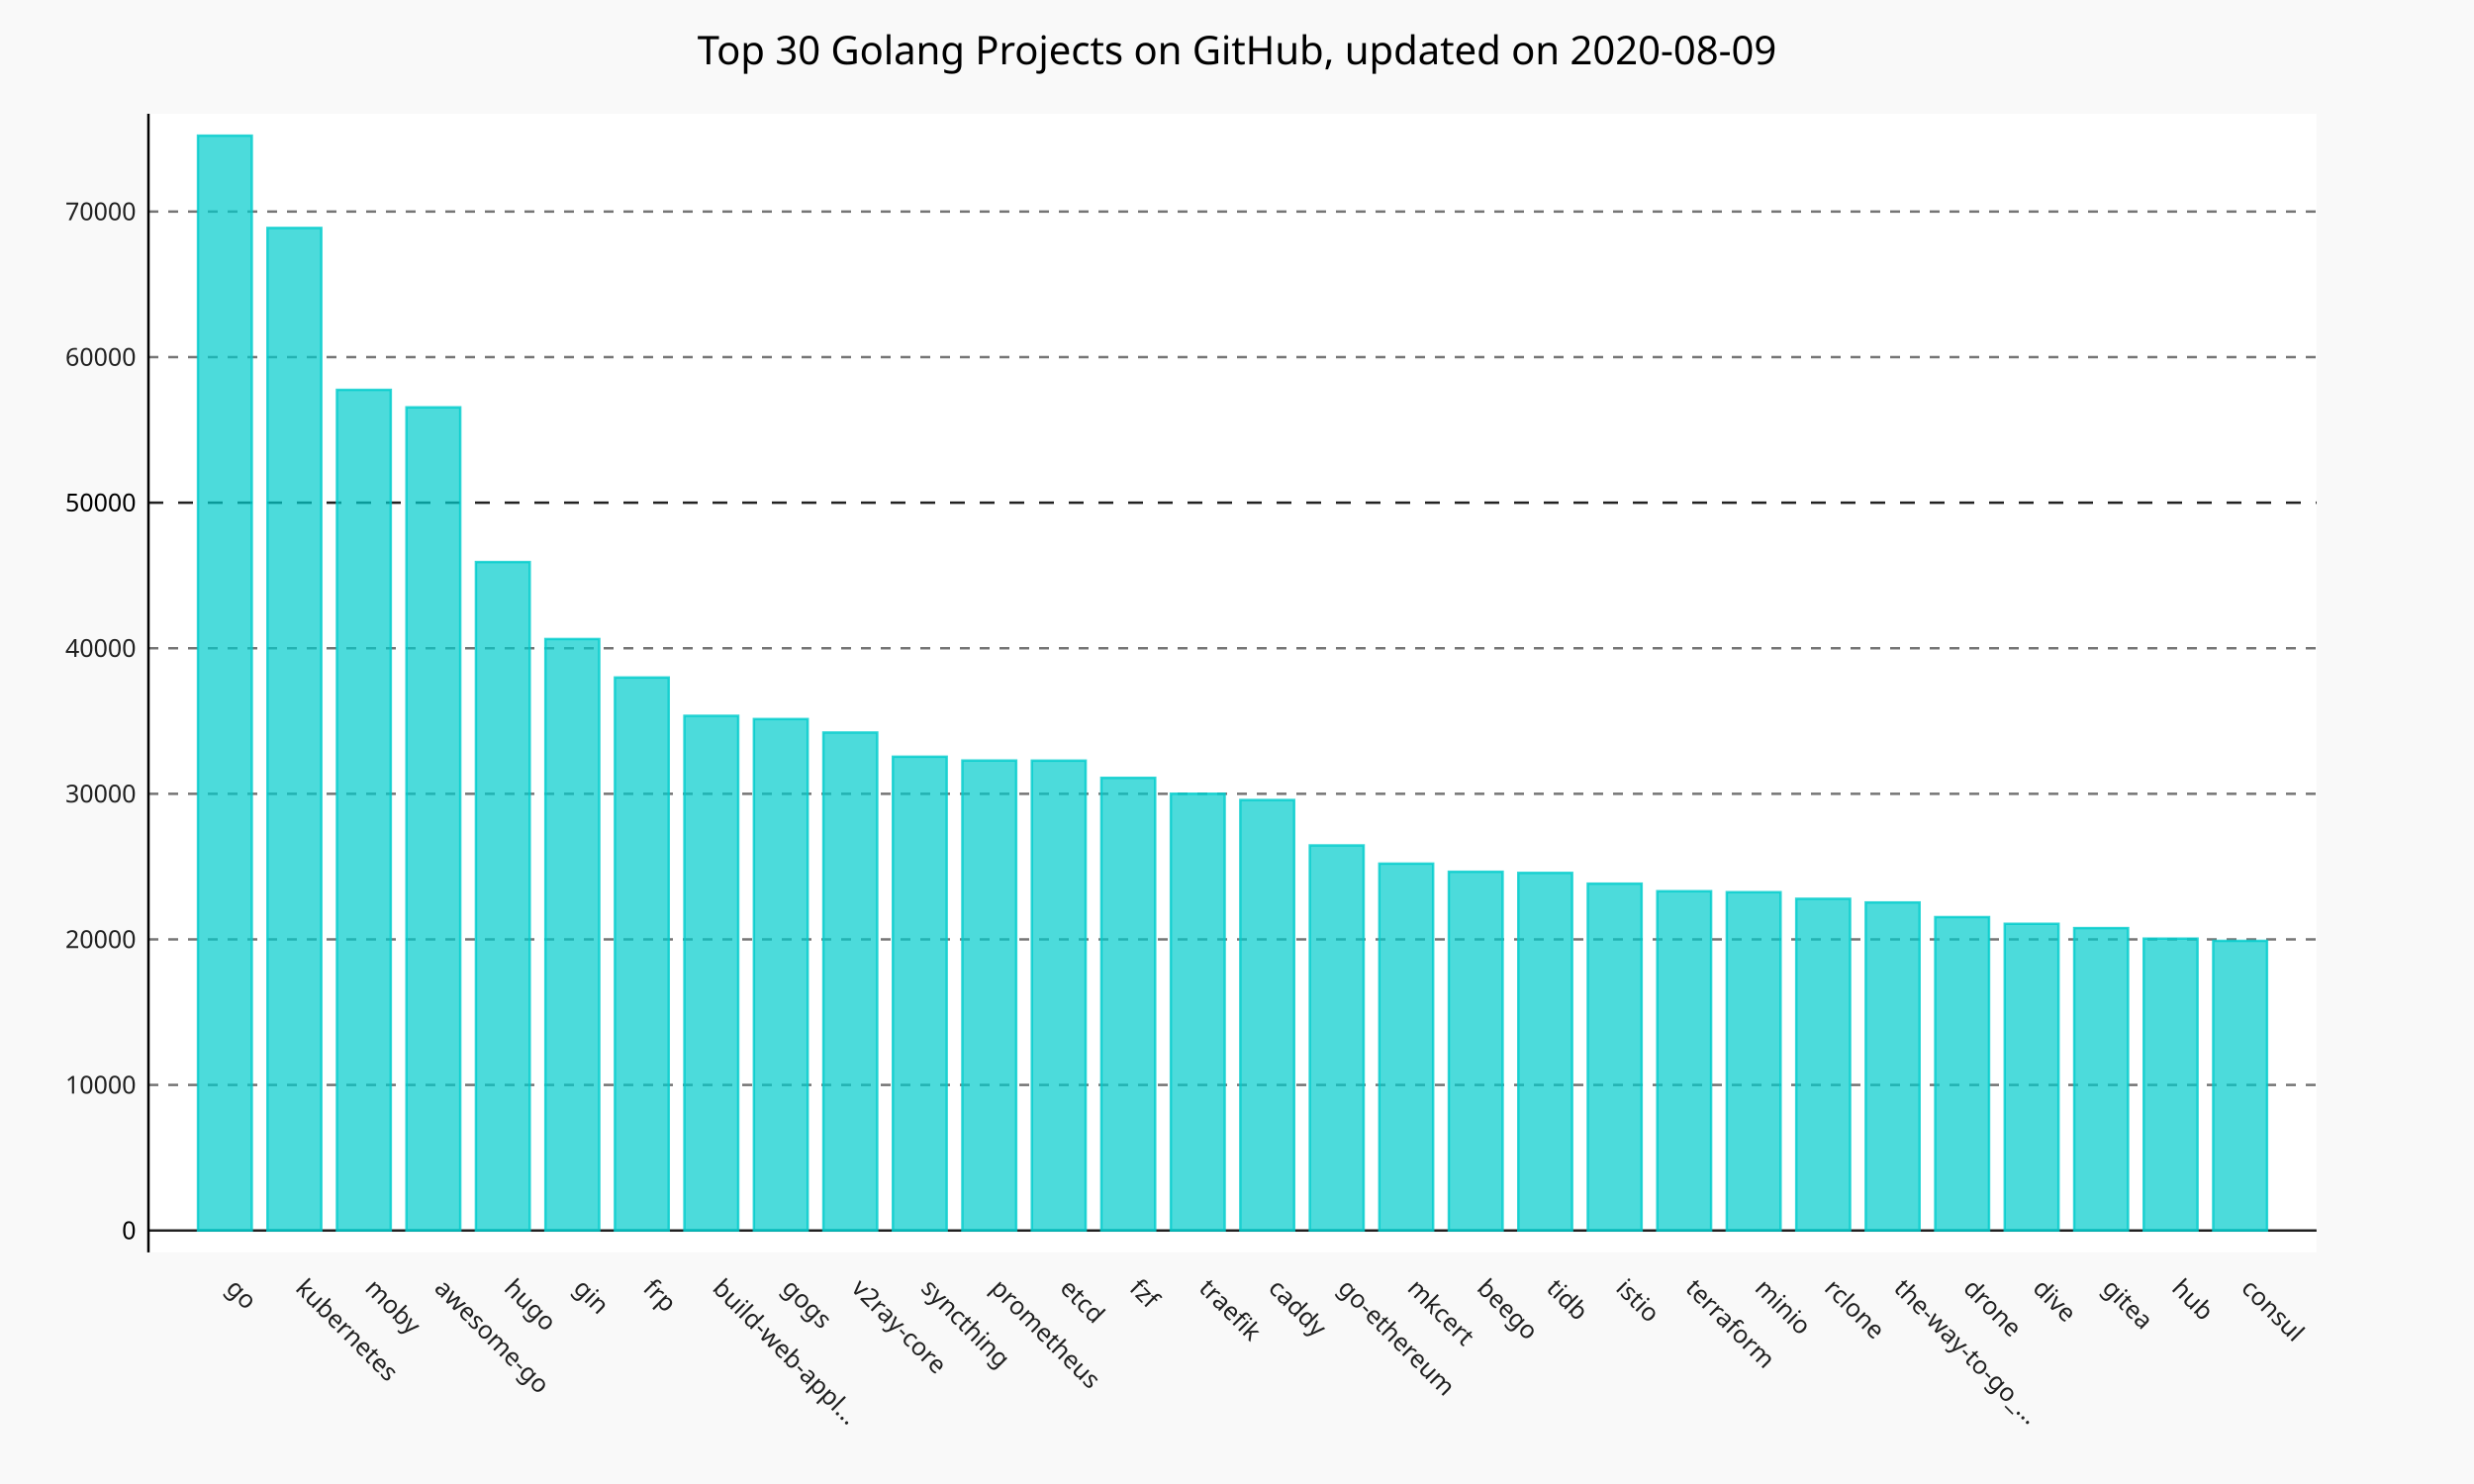
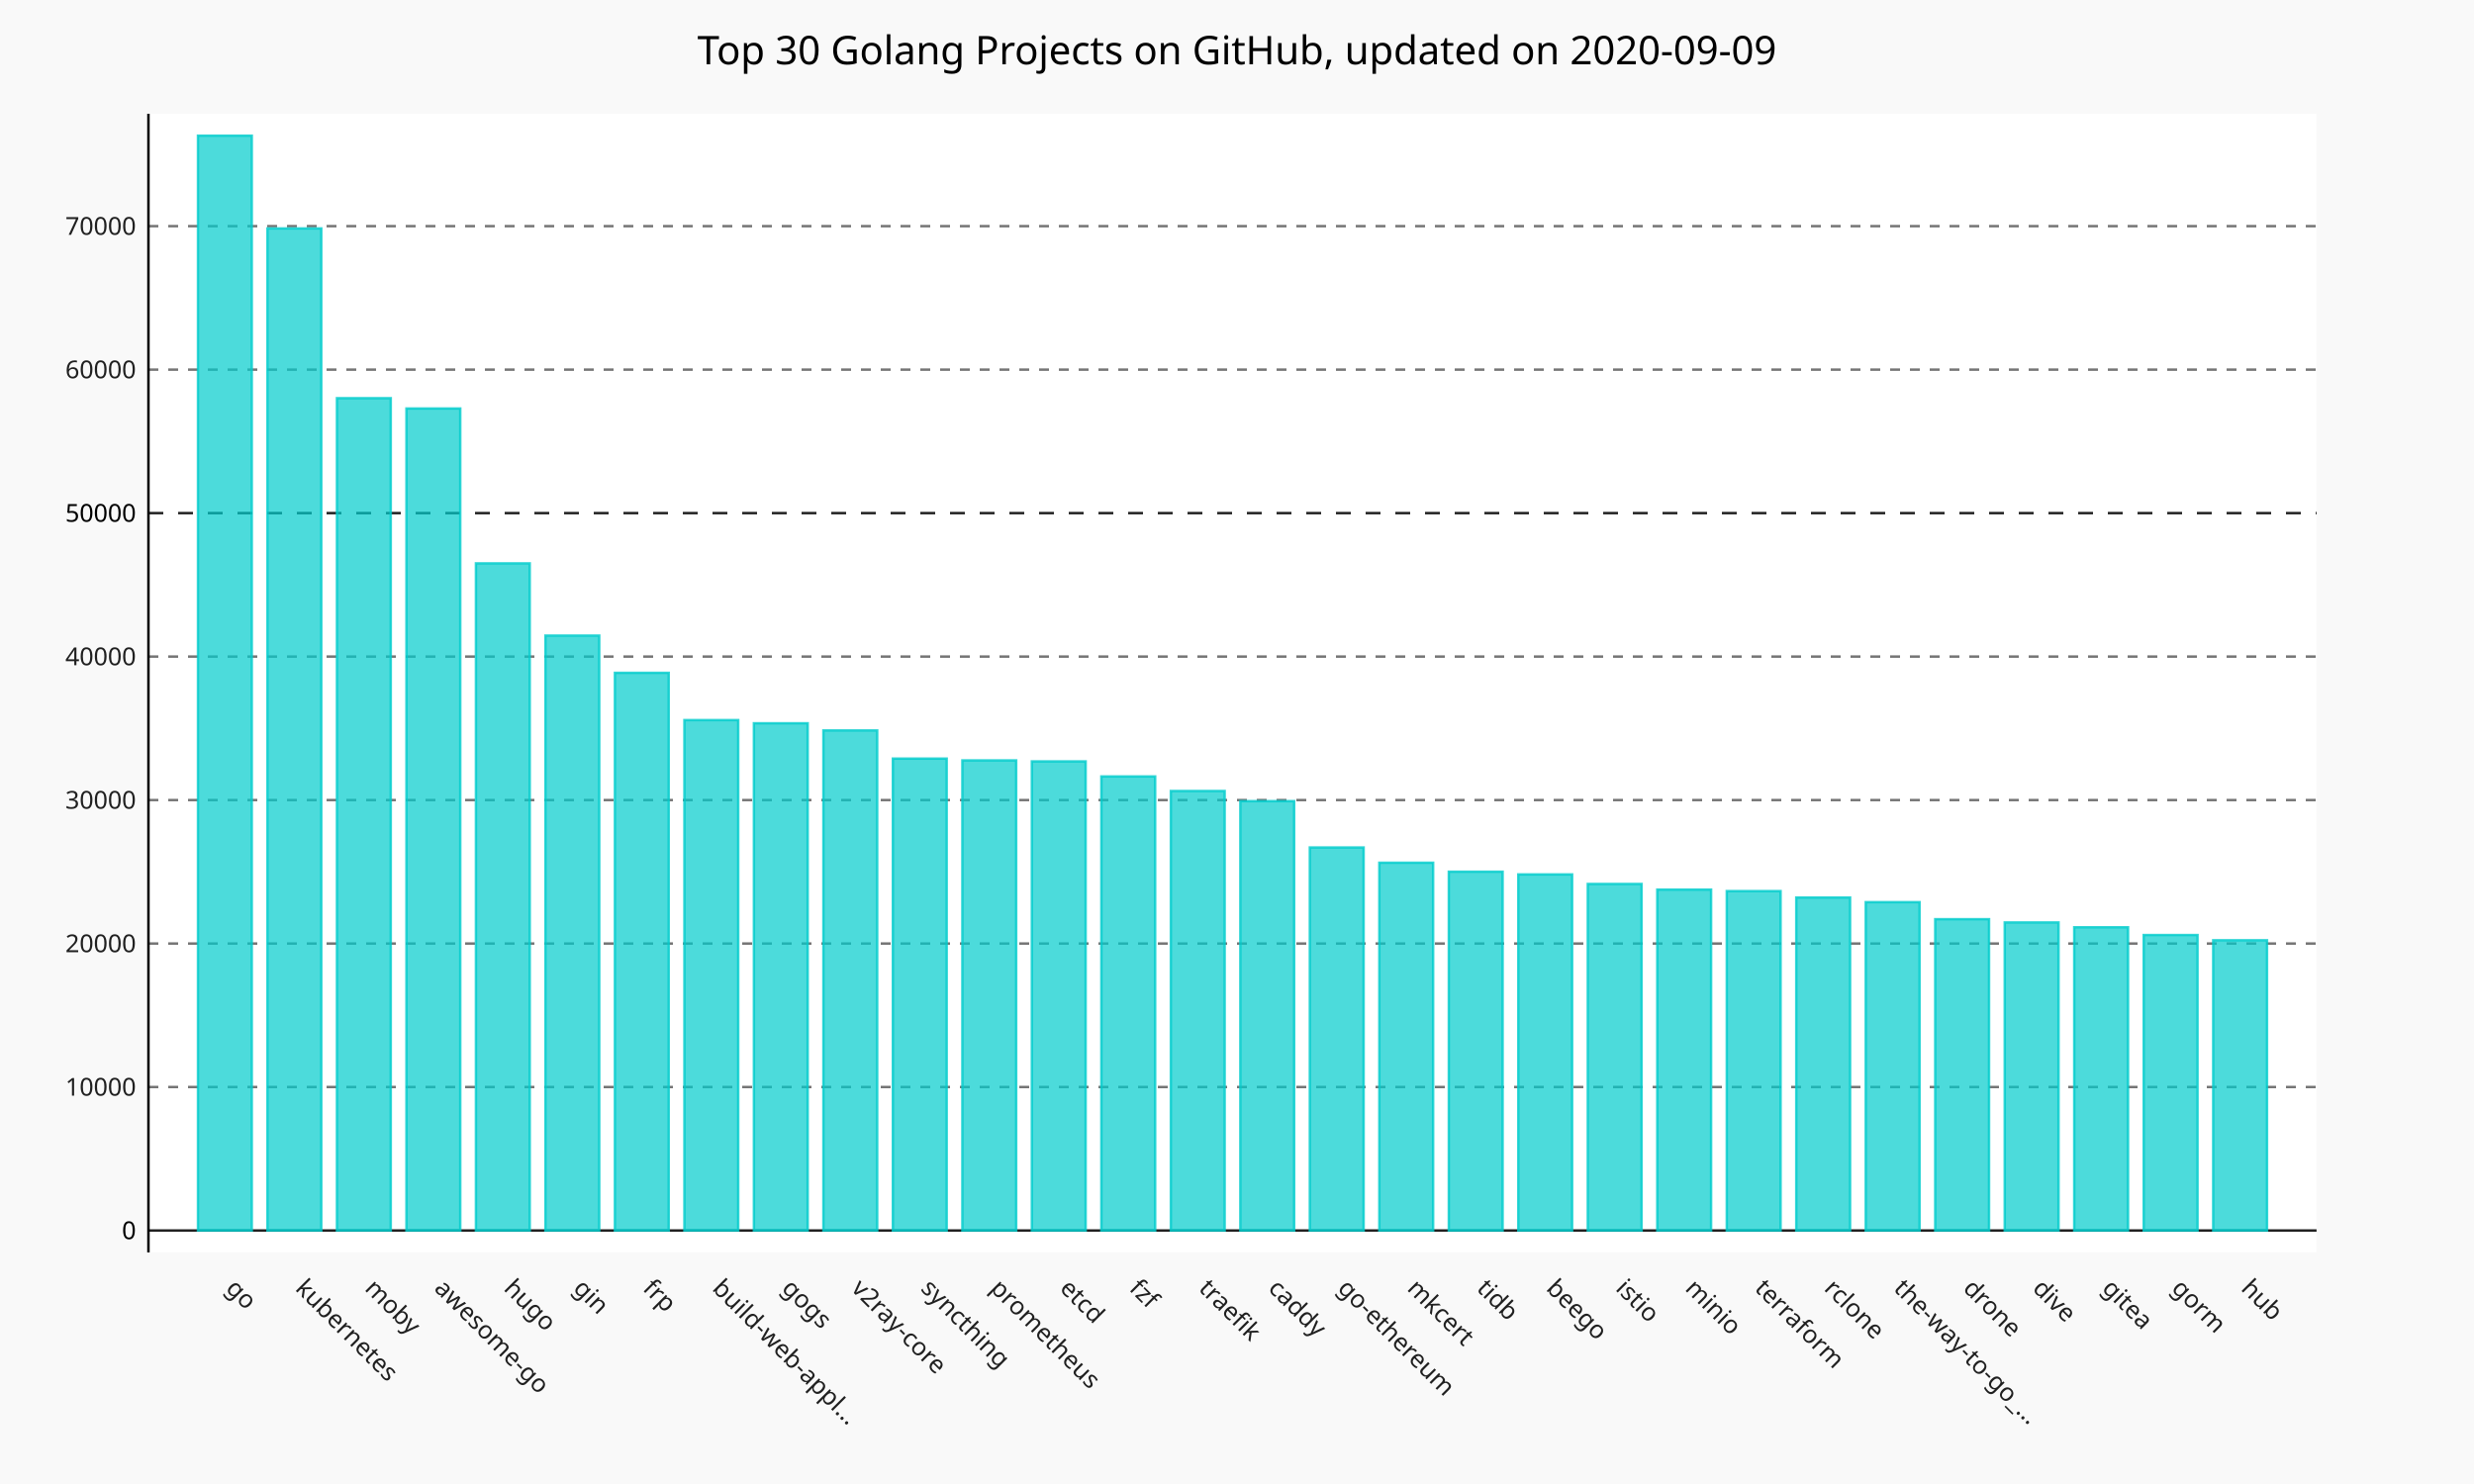
- <svg xmlns="http://www.w3.org/2000/svg" xmlns:xlink="http://www.w3.org/1999/xlink" id="chart-f108b956-5af9-4d95-aed2-0a6e04da39a3" class="pygal-chart" viewBox="0 0 1000 600">
+ <svg xmlns="http://www.w3.org/2000/svg" xmlns:xlink="http://www.w3.org/1999/xlink" id="chart-230f92a5-9bd0-40f3-8432-571fb63897c1" class="pygal-chart" viewBox="0 0 1000 600">
  <defs>
-     <style type="text/css">#chart-f108b956-5af9-4d95-aed2-0a6e04da39a3{-webkit-user-select:none;-webkit-font-smoothing:antialiased;font-family:Raleway}#chart-f108b956-5af9-4d95-aed2-0a6e04da39a3 .title{font-family:Raleway;font-size:16px}#chart-f108b956-5af9-4d95-aed2-0a6e04da39a3 .legends .legend text{font-family:Raleway;font-size:14px}#chart-f108b956-5af9-4d95-aed2-0a6e04da39a3 .axis text{font-family:Raleway;font-size:10px}#chart-f108b956-5af9-4d95-aed2-0a6e04da39a3 .axis text.major{font-family:Raleway;font-size:10px}#chart-f108b956-5af9-4d95-aed2-0a6e04da39a3 .text-overlay text.value{font-family:Raleway;font-size:16px}#chart-f108b956-5af9-4d95-aed2-0a6e04da39a3 .text-overlay text.label{font-family:Raleway;font-size:10px}#chart-f108b956-5af9-4d95-aed2-0a6e04da39a3 .tooltip{font-family:Raleway;font-size:14px}#chart-f108b956-5af9-4d95-aed2-0a6e04da39a3 text.no_data{font-family:Raleway;font-size:64px}
- #chart-f108b956-5af9-4d95-aed2-0a6e04da39a3{background-color:rgba(249,249,249,1)}#chart-f108b956-5af9-4d95-aed2-0a6e04da39a3 path,#chart-f108b956-5af9-4d95-aed2-0a6e04da39a3 line,#chart-f108b956-5af9-4d95-aed2-0a6e04da39a3 rect,#chart-f108b956-5af9-4d95-aed2-0a6e04da39a3 circle{-webkit-transition:150ms;-moz-transition:150ms;transition:150ms}#chart-f108b956-5af9-4d95-aed2-0a6e04da39a3 .graph &gt; .background{fill:rgba(249,249,249,1)}#chart-f108b956-5af9-4d95-aed2-0a6e04da39a3 .plot &gt; .background{fill:rgba(255,255,255,1)}#chart-f108b956-5af9-4d95-aed2-0a6e04da39a3 .graph{fill:rgba(0,0,0,.87)}#chart-f108b956-5af9-4d95-aed2-0a6e04da39a3 text.no_data{fill:rgba(0,0,0,1)}#chart-f108b956-5af9-4d95-aed2-0a6e04da39a3 .title{fill:rgba(0,0,0,1)}#chart-f108b956-5af9-4d95-aed2-0a6e04da39a3 .legends .legend text{fill:rgba(0,0,0,.87)}#chart-f108b956-5af9-4d95-aed2-0a6e04da39a3 .legends .legend:hover text{fill:rgba(0,0,0,1)}#chart-f108b956-5af9-4d95-aed2-0a6e04da39a3 .axis .line{stroke:rgba(0,0,0,1)}#chart-f108b956-5af9-4d95-aed2-0a6e04da39a3 .axis .guide.line{stroke:rgba(0,0,0,.54)}#chart-f108b956-5af9-4d95-aed2-0a6e04da39a3 .axis .major.line{stroke:rgba(0,0,0,.87)}#chart-f108b956-5af9-4d95-aed2-0a6e04da39a3 .axis text.major{fill:rgba(0,0,0,1)}#chart-f108b956-5af9-4d95-aed2-0a6e04da39a3 .axis.y .guides:hover .guide.line,#chart-f108b956-5af9-4d95-aed2-0a6e04da39a3 .line-graph .axis.x .guides:hover .guide.line,#chart-f108b956-5af9-4d95-aed2-0a6e04da39a3 .stackedline-graph .axis.x .guides:hover .guide.line,#chart-f108b956-5af9-4d95-aed2-0a6e04da39a3 .xy-graph .axis.x .guides:hover .guide.line{stroke:rgba(0,0,0,1)}#chart-f108b956-5af9-4d95-aed2-0a6e04da39a3 .axis .guides:hover text{fill:rgba(0,0,0,1)}#chart-f108b956-5af9-4d95-aed2-0a6e04da39a3 .reactive{fill-opacity:.7;stroke-opacity:.8}#chart-f108b956-5af9-4d95-aed2-0a6e04da39a3 .ci{stroke:rgba(0,0,0,.87)}#chart-f108b956-5af9-4d95-aed2-0a6e04da39a3 .reactive.active,#chart-f108b956-5af9-4d95-aed2-0a6e04da39a3 .active .reactive{fill-opacity:.8;stroke-opacity:.9;stroke-width:4}#chart-f108b956-5af9-4d95-aed2-0a6e04da39a3 .ci .reactive.active{stroke-width:1.5}#chart-f108b956-5af9-4d95-aed2-0a6e04da39a3 .series text{fill:rgba(0,0,0,1)}#chart-f108b956-5af9-4d95-aed2-0a6e04da39a3 .tooltip rect{fill:rgba(255,255,255,1);stroke:rgba(0,0,0,1);-webkit-transition:opacity 150ms;-moz-transition:opacity 150ms;transition:opacity 150ms}#chart-f108b956-5af9-4d95-aed2-0a6e04da39a3 .tooltip .label{fill:rgba(0,0,0,.87)}#chart-f108b956-5af9-4d95-aed2-0a6e04da39a3 .tooltip .label{fill:rgba(0,0,0,.87)}#chart-f108b956-5af9-4d95-aed2-0a6e04da39a3 .tooltip .legend{font-size:.8em;fill:rgba(0,0,0,.54)}#chart-f108b956-5af9-4d95-aed2-0a6e04da39a3 .tooltip .x_label{font-size:.6em;fill:rgba(0,0,0,1)}#chart-f108b956-5af9-4d95-aed2-0a6e04da39a3 .tooltip .xlink{font-size:.5em;text-decoration:underline}#chart-f108b956-5af9-4d95-aed2-0a6e04da39a3 .tooltip .value{font-size:1.5em}#chart-f108b956-5af9-4d95-aed2-0a6e04da39a3 .bound{font-size:.5em}#chart-f108b956-5af9-4d95-aed2-0a6e04da39a3 .max-value{font-size:.75em;fill:rgba(0,0,0,.54)}#chart-f108b956-5af9-4d95-aed2-0a6e04da39a3 .map-element{fill:rgba(255,255,255,1);stroke:rgba(0,0,0,.54) !important}#chart-f108b956-5af9-4d95-aed2-0a6e04da39a3 .map-element .reactive{fill-opacity:inherit;stroke-opacity:inherit}#chart-f108b956-5af9-4d95-aed2-0a6e04da39a3 .color-0,#chart-f108b956-5af9-4d95-aed2-0a6e04da39a3 .color-0 a:visited{stroke:#00CCCC;fill:#00CCCC}#chart-f108b956-5af9-4d95-aed2-0a6e04da39a3 .text-overlay .color-0 text{fill:black}
- #chart-f108b956-5af9-4d95-aed2-0a6e04da39a3 text.no_data{text-anchor:middle}#chart-f108b956-5af9-4d95-aed2-0a6e04da39a3 .guide.line{fill:none}#chart-f108b956-5af9-4d95-aed2-0a6e04da39a3 .centered{text-anchor:middle}#chart-f108b956-5af9-4d95-aed2-0a6e04da39a3 .title{text-anchor:middle}#chart-f108b956-5af9-4d95-aed2-0a6e04da39a3 .legends .legend text{fill-opacity:1}#chart-f108b956-5af9-4d95-aed2-0a6e04da39a3 .axis.x text{text-anchor:middle}#chart-f108b956-5af9-4d95-aed2-0a6e04da39a3 .axis.x:not(.web) text[transform]{text-anchor:start}#chart-f108b956-5af9-4d95-aed2-0a6e04da39a3 .axis.x:not(.web) text[transform].backwards{text-anchor:end}#chart-f108b956-5af9-4d95-aed2-0a6e04da39a3 .axis.y text{text-anchor:end}#chart-f108b956-5af9-4d95-aed2-0a6e04da39a3 .axis.y text[transform].backwards{text-anchor:start}#chart-f108b956-5af9-4d95-aed2-0a6e04da39a3 .axis.y2 text{text-anchor:start}#chart-f108b956-5af9-4d95-aed2-0a6e04da39a3 .axis.y2 text[transform].backwards{text-anchor:end}#chart-f108b956-5af9-4d95-aed2-0a6e04da39a3 .axis .guide.line{stroke-dasharray:4,4}#chart-f108b956-5af9-4d95-aed2-0a6e04da39a3 .axis .major.guide.line{stroke-dasharray:6,6}#chart-f108b956-5af9-4d95-aed2-0a6e04da39a3 .horizontal .axis.y .guide.line,#chart-f108b956-5af9-4d95-aed2-0a6e04da39a3 .horizontal .axis.y2 .guide.line,#chart-f108b956-5af9-4d95-aed2-0a6e04da39a3 .vertical .axis.x .guide.line{opacity:0}#chart-f108b956-5af9-4d95-aed2-0a6e04da39a3 .horizontal .axis.always_show .guide.line,#chart-f108b956-5af9-4d95-aed2-0a6e04da39a3 .vertical .axis.always_show .guide.line{opacity:1 !important}#chart-f108b956-5af9-4d95-aed2-0a6e04da39a3 .axis.y .guides:hover .guide.line,#chart-f108b956-5af9-4d95-aed2-0a6e04da39a3 .axis.y2 .guides:hover .guide.line,#chart-f108b956-5af9-4d95-aed2-0a6e04da39a3 .axis.x .guides:hover .guide.line{opacity:1}#chart-f108b956-5af9-4d95-aed2-0a6e04da39a3 .axis .guides:hover text{opacity:1}#chart-f108b956-5af9-4d95-aed2-0a6e04da39a3 .nofill{fill:none}#chart-f108b956-5af9-4d95-aed2-0a6e04da39a3 .subtle-fill{fill-opacity:.2}#chart-f108b956-5af9-4d95-aed2-0a6e04da39a3 .dot{stroke-width:1px;fill-opacity:1}#chart-f108b956-5af9-4d95-aed2-0a6e04da39a3 .dot.active{stroke-width:5px}#chart-f108b956-5af9-4d95-aed2-0a6e04da39a3 .dot.negative{fill:transparent}#chart-f108b956-5af9-4d95-aed2-0a6e04da39a3 text,#chart-f108b956-5af9-4d95-aed2-0a6e04da39a3 tspan{stroke:none !important}#chart-f108b956-5af9-4d95-aed2-0a6e04da39a3 .series text.active{opacity:1}#chart-f108b956-5af9-4d95-aed2-0a6e04da39a3 .tooltip rect{fill-opacity:.95;stroke-width:.5}#chart-f108b956-5af9-4d95-aed2-0a6e04da39a3 .tooltip text{fill-opacity:1}#chart-f108b956-5af9-4d95-aed2-0a6e04da39a3 .showable{visibility:hidden}#chart-f108b956-5af9-4d95-aed2-0a6e04da39a3 .showable.shown{visibility:visible}#chart-f108b956-5af9-4d95-aed2-0a6e04da39a3 .gauge-background{fill:rgba(229,229,229,1);stroke:none}#chart-f108b956-5af9-4d95-aed2-0a6e04da39a3 .bg-lines{stroke:rgba(249,249,249,1);stroke-width:2px}</style>
+     <style type="text/css">#chart-230f92a5-9bd0-40f3-8432-571fb63897c1{-webkit-user-select:none;-webkit-font-smoothing:antialiased;font-family:Raleway}#chart-230f92a5-9bd0-40f3-8432-571fb63897c1 .title{font-family:Raleway;font-size:16px}#chart-230f92a5-9bd0-40f3-8432-571fb63897c1 .legends .legend text{font-family:Raleway;font-size:14px}#chart-230f92a5-9bd0-40f3-8432-571fb63897c1 .axis text{font-family:Raleway;font-size:10px}#chart-230f92a5-9bd0-40f3-8432-571fb63897c1 .axis text.major{font-family:Raleway;font-size:10px}#chart-230f92a5-9bd0-40f3-8432-571fb63897c1 .text-overlay text.value{font-family:Raleway;font-size:16px}#chart-230f92a5-9bd0-40f3-8432-571fb63897c1 .text-overlay text.label{font-family:Raleway;font-size:10px}#chart-230f92a5-9bd0-40f3-8432-571fb63897c1 .tooltip{font-family:Raleway;font-size:14px}#chart-230f92a5-9bd0-40f3-8432-571fb63897c1 text.no_data{font-family:Raleway;font-size:64px}
+ #chart-230f92a5-9bd0-40f3-8432-571fb63897c1{background-color:rgba(249,249,249,1)}#chart-230f92a5-9bd0-40f3-8432-571fb63897c1 path,#chart-230f92a5-9bd0-40f3-8432-571fb63897c1 line,#chart-230f92a5-9bd0-40f3-8432-571fb63897c1 rect,#chart-230f92a5-9bd0-40f3-8432-571fb63897c1 circle{-webkit-transition:150ms;-moz-transition:150ms;transition:150ms}#chart-230f92a5-9bd0-40f3-8432-571fb63897c1 .graph &gt; .background{fill:rgba(249,249,249,1)}#chart-230f92a5-9bd0-40f3-8432-571fb63897c1 .plot &gt; .background{fill:rgba(255,255,255,1)}#chart-230f92a5-9bd0-40f3-8432-571fb63897c1 .graph{fill:rgba(0,0,0,.87)}#chart-230f92a5-9bd0-40f3-8432-571fb63897c1 text.no_data{fill:rgba(0,0,0,1)}#chart-230f92a5-9bd0-40f3-8432-571fb63897c1 .title{fill:rgba(0,0,0,1)}#chart-230f92a5-9bd0-40f3-8432-571fb63897c1 .legends .legend text{fill:rgba(0,0,0,.87)}#chart-230f92a5-9bd0-40f3-8432-571fb63897c1 .legends .legend:hover text{fill:rgba(0,0,0,1)}#chart-230f92a5-9bd0-40f3-8432-571fb63897c1 .axis .line{stroke:rgba(0,0,0,1)}#chart-230f92a5-9bd0-40f3-8432-571fb63897c1 .axis .guide.line{stroke:rgba(0,0,0,.54)}#chart-230f92a5-9bd0-40f3-8432-571fb63897c1 .axis .major.line{stroke:rgba(0,0,0,.87)}#chart-230f92a5-9bd0-40f3-8432-571fb63897c1 .axis text.major{fill:rgba(0,0,0,1)}#chart-230f92a5-9bd0-40f3-8432-571fb63897c1 .axis.y .guides:hover .guide.line,#chart-230f92a5-9bd0-40f3-8432-571fb63897c1 .line-graph .axis.x .guides:hover .guide.line,#chart-230f92a5-9bd0-40f3-8432-571fb63897c1 .stackedline-graph .axis.x .guides:hover .guide.line,#chart-230f92a5-9bd0-40f3-8432-571fb63897c1 .xy-graph .axis.x .guides:hover .guide.line{stroke:rgba(0,0,0,1)}#chart-230f92a5-9bd0-40f3-8432-571fb63897c1 .axis .guides:hover text{fill:rgba(0,0,0,1)}#chart-230f92a5-9bd0-40f3-8432-571fb63897c1 .reactive{fill-opacity:.7;stroke-opacity:.8}#chart-230f92a5-9bd0-40f3-8432-571fb63897c1 .ci{stroke:rgba(0,0,0,.87)}#chart-230f92a5-9bd0-40f3-8432-571fb63897c1 .reactive.active,#chart-230f92a5-9bd0-40f3-8432-571fb63897c1 .active .reactive{fill-opacity:.8;stroke-opacity:.9;stroke-width:4}#chart-230f92a5-9bd0-40f3-8432-571fb63897c1 .ci .reactive.active{stroke-width:1.5}#chart-230f92a5-9bd0-40f3-8432-571fb63897c1 .series text{fill:rgba(0,0,0,1)}#chart-230f92a5-9bd0-40f3-8432-571fb63897c1 .tooltip rect{fill:rgba(255,255,255,1);stroke:rgba(0,0,0,1);-webkit-transition:opacity 150ms;-moz-transition:opacity 150ms;transition:opacity 150ms}#chart-230f92a5-9bd0-40f3-8432-571fb63897c1 .tooltip .label{fill:rgba(0,0,0,.87)}#chart-230f92a5-9bd0-40f3-8432-571fb63897c1 .tooltip .label{fill:rgba(0,0,0,.87)}#chart-230f92a5-9bd0-40f3-8432-571fb63897c1 .tooltip .legend{font-size:.8em;fill:rgba(0,0,0,.54)}#chart-230f92a5-9bd0-40f3-8432-571fb63897c1 .tooltip .x_label{font-size:.6em;fill:rgba(0,0,0,1)}#chart-230f92a5-9bd0-40f3-8432-571fb63897c1 .tooltip .xlink{font-size:.5em;text-decoration:underline}#chart-230f92a5-9bd0-40f3-8432-571fb63897c1 .tooltip .value{font-size:1.5em}#chart-230f92a5-9bd0-40f3-8432-571fb63897c1 .bound{font-size:.5em}#chart-230f92a5-9bd0-40f3-8432-571fb63897c1 .max-value{font-size:.75em;fill:rgba(0,0,0,.54)}#chart-230f92a5-9bd0-40f3-8432-571fb63897c1 .map-element{fill:rgba(255,255,255,1);stroke:rgba(0,0,0,.54) !important}#chart-230f92a5-9bd0-40f3-8432-571fb63897c1 .map-element .reactive{fill-opacity:inherit;stroke-opacity:inherit}#chart-230f92a5-9bd0-40f3-8432-571fb63897c1 .color-0,#chart-230f92a5-9bd0-40f3-8432-571fb63897c1 .color-0 a:visited{stroke:#00CCCC;fill:#00CCCC}#chart-230f92a5-9bd0-40f3-8432-571fb63897c1 .text-overlay .color-0 text{fill:black}
+ #chart-230f92a5-9bd0-40f3-8432-571fb63897c1 text.no_data{text-anchor:middle}#chart-230f92a5-9bd0-40f3-8432-571fb63897c1 .guide.line{fill:none}#chart-230f92a5-9bd0-40f3-8432-571fb63897c1 .centered{text-anchor:middle}#chart-230f92a5-9bd0-40f3-8432-571fb63897c1 .title{text-anchor:middle}#chart-230f92a5-9bd0-40f3-8432-571fb63897c1 .legends .legend text{fill-opacity:1}#chart-230f92a5-9bd0-40f3-8432-571fb63897c1 .axis.x text{text-anchor:middle}#chart-230f92a5-9bd0-40f3-8432-571fb63897c1 .axis.x:not(.web) text[transform]{text-anchor:start}#chart-230f92a5-9bd0-40f3-8432-571fb63897c1 .axis.x:not(.web) text[transform].backwards{text-anchor:end}#chart-230f92a5-9bd0-40f3-8432-571fb63897c1 .axis.y text{text-anchor:end}#chart-230f92a5-9bd0-40f3-8432-571fb63897c1 .axis.y text[transform].backwards{text-anchor:start}#chart-230f92a5-9bd0-40f3-8432-571fb63897c1 .axis.y2 text{text-anchor:start}#chart-230f92a5-9bd0-40f3-8432-571fb63897c1 .axis.y2 text[transform].backwards{text-anchor:end}#chart-230f92a5-9bd0-40f3-8432-571fb63897c1 .axis .guide.line{stroke-dasharray:4,4}#chart-230f92a5-9bd0-40f3-8432-571fb63897c1 .axis .major.guide.line{stroke-dasharray:6,6}#chart-230f92a5-9bd0-40f3-8432-571fb63897c1 .horizontal .axis.y .guide.line,#chart-230f92a5-9bd0-40f3-8432-571fb63897c1 .horizontal .axis.y2 .guide.line,#chart-230f92a5-9bd0-40f3-8432-571fb63897c1 .vertical .axis.x .guide.line{opacity:0}#chart-230f92a5-9bd0-40f3-8432-571fb63897c1 .horizontal .axis.always_show .guide.line,#chart-230f92a5-9bd0-40f3-8432-571fb63897c1 .vertical .axis.always_show .guide.line{opacity:1 !important}#chart-230f92a5-9bd0-40f3-8432-571fb63897c1 .axis.y .guides:hover .guide.line,#chart-230f92a5-9bd0-40f3-8432-571fb63897c1 .axis.y2 .guides:hover .guide.line,#chart-230f92a5-9bd0-40f3-8432-571fb63897c1 .axis.x .guides:hover .guide.line{opacity:1}#chart-230f92a5-9bd0-40f3-8432-571fb63897c1 .axis .guides:hover text{opacity:1}#chart-230f92a5-9bd0-40f3-8432-571fb63897c1 .nofill{fill:none}#chart-230f92a5-9bd0-40f3-8432-571fb63897c1 .subtle-fill{fill-opacity:.2}#chart-230f92a5-9bd0-40f3-8432-571fb63897c1 .dot{stroke-width:1px;fill-opacity:1}#chart-230f92a5-9bd0-40f3-8432-571fb63897c1 .dot.active{stroke-width:5px}#chart-230f92a5-9bd0-40f3-8432-571fb63897c1 .dot.negative{fill:transparent}#chart-230f92a5-9bd0-40f3-8432-571fb63897c1 text,#chart-230f92a5-9bd0-40f3-8432-571fb63897c1 tspan{stroke:none !important}#chart-230f92a5-9bd0-40f3-8432-571fb63897c1 .series text.active{opacity:1}#chart-230f92a5-9bd0-40f3-8432-571fb63897c1 .tooltip rect{fill-opacity:.95;stroke-width:.5}#chart-230f92a5-9bd0-40f3-8432-571fb63897c1 .tooltip text{fill-opacity:1}#chart-230f92a5-9bd0-40f3-8432-571fb63897c1 .showable{visibility:hidden}#chart-230f92a5-9bd0-40f3-8432-571fb63897c1 .showable.shown{visibility:visible}#chart-230f92a5-9bd0-40f3-8432-571fb63897c1 .gauge-background{fill:rgba(229,229,229,1);stroke:none}#chart-230f92a5-9bd0-40f3-8432-571fb63897c1 .bg-lines{stroke:rgba(249,249,249,1);stroke-width:2px}</style>
  </defs>
  <g class="graph bar-graph vertical">
    <rect x="0" y="0" width="1000" height="600" class="background" />
    <g transform="translate(60, 46)" class="plot">
      <rect x="0" y="0" width="876.36" height="460.36" class="background" />
      <g class="axis y always_show">
        <g class="guides">
          <path d="M0 451.507 h876.36" class="axis major line" />
          <text x="-5" y="455.007" class="major">0</text>
        </g>
        <g class="guides">
-           <path d="M0 392.655 h876.36" class="guide line" />
-           <text x="-5" y="396.155" class="">10000</text>
-         </g>
-         <g class="guides">
-           <path d="M0 333.802 h876.36" class="guide line" />
-           <text x="-5" y="337.302" class="">20000</text>
-         </g>
-         <g class="guides">
-           <path d="M0 274.949 h876.36" class="guide line" />
-           <text x="-5" y="278.449" class="">30000</text>
-         </g>
-         <g class="guides">
-           <path d="M0 216.097 h876.36" class="guide line" />
-           <text x="-5" y="219.597" class="">40000</text>
-         </g>
-         <g class="guides">
-           <path d="M0 157.244 h876.36" class="major guide line" />
-           <text x="-5" y="160.744" class="major">50000</text>
-         </g>
-         <g class="guides">
-           <path d="M0 98.391 h876.36" class="guide line" />
-           <text x="-5" y="101.891" class="">60000</text>
-         </g>
-         <g class="guides">
-           <path d="M0 39.539 h876.36" class="guide line" />
-           <text x="-5" y="43.039" class="">70000</text>
+           <path d="M0 393.497 h876.36" class="guide line" />
+           <text x="-5" y="396.997" class="">10000</text>
+         </g>
+         <g class="guides">
+           <path d="M0 335.486 h876.36" class="guide line" />
+           <text x="-5" y="338.986" class="">20000</text>
+         </g>
+         <g class="guides">
+           <path d="M0 277.476 h876.36" class="guide line" />
+           <text x="-5" y="280.976" class="">30000</text>
+         </g>
+         <g class="guides">
+           <path d="M0 219.466 h876.36" class="guide line" />
+           <text x="-5" y="222.966" class="">40000</text>
+         </g>
+         <g class="guides">
+           <path d="M0 161.455 h876.36" class="major guide line" />
+           <text x="-5" y="164.955" class="major">50000</text>
+         </g>
+         <g class="guides">
+           <path d="M0 103.445 h876.36" class="guide line" />
+           <text x="-5" y="106.945" class="">60000</text>
+         </g>
+         <g class="guides">
+           <path d="M0 45.434 h876.36" class="guide line" />
+           <text x="-5" y="48.934" class="">70000</text>
        </g>
      </g>
      <g class="axis x">
        <path d="M0 0 v460.36" class="line" />
        <g class="guides">
          <path d="M30.897 0 v460.36" class="guide line" />
          <text x="30.897" y="475.36" class="" transform="rotate(45 30.89732 475.3604)">go</text>
        </g>
        <g class="guides">
          <path d="M58.986 0 v460.36" class="guide line" />
          <text x="58.986" y="475.36" class="" transform="rotate(45 58.9858 475.3604)">kubernetes</text>
        </g>
        <g class="guides">
          <path d="M87.074 0 v460.36" class="guide line" />
          <text x="87.074" y="475.36" class="" transform="rotate(45 87.07427 475.3604)">moby</text>
        </g>
        <g class="guides">
          <path d="M115.163 0 v460.36" class="guide line" />
          <text x="115.163" y="475.36" class="" transform="rotate(45 115.1627 475.3604)">awesome-go</text>
        </g>
        <g class="guides">
          <path d="M143.251 0 v460.36" class="guide line" />
          <text x="143.251" y="475.36" class="" transform="rotate(45 143.2512 475.3604)">hugo</text>
        </g>
        <g class="guides">
          <path d="M171.34 0 v460.36" class="guide line" />
          <text x="171.34" y="475.36" class="" transform="rotate(45 171.3397 475.3604)">gin</text>
        </g>
        <g class="guides">
          <path d="M199.428 0 v460.36" class="guide line" />
          <text x="199.428" y="475.36" class="" transform="rotate(45 199.4282 475.3604)">frp</text>
        </g>
        <g class="guides">
          <path d="M227.517 0 v460.36" class="guide line" />
          <text x="227.517" y="475.36" class="" transform="rotate(45 227.5166 475.3604)">build-web-appl…</text>
        </g>
        <g class="guides">
          <path d="M255.605 0 v460.36" class="guide line" />
          <text x="255.605" y="475.36" class="" transform="rotate(45 255.6051 475.3604)">gogs</text>
        </g>
        <g class="guides">
          <path d="M283.694 0 v460.36" class="guide line" />
          <text x="283.694" y="475.36" class="" transform="rotate(45 283.6936 475.3604)">v2ray-core</text>
        </g>
        <g class="guides">
          <path d="M311.782 0 v460.36" class="guide line" />
          <text x="311.782" y="475.36" class="" transform="rotate(45 311.7821 475.3604)">syncthing</text>
        </g>
        <g class="guides">
          <path d="M339.871 0 v460.36" class="guide line" />
          <text x="339.871" y="475.36" class="" transform="rotate(45 339.8705 475.3604)">prometheus</text>
        </g>
        <g class="guides">
          <path d="M367.959 0 v460.36" class="guide line" />
          <text x="367.959" y="475.36" class="" transform="rotate(45 367.959 475.3604)">etcd</text>
        </g>
        <g class="guides">
          <path d="M396.047 0 v460.36" class="guide line" />
          <text x="396.047" y="475.36" class="" transform="rotate(45 396.0475 475.3604)">fzf</text>
        </g>
        <g class="guides">
          <path d="M424.136 0 v460.36" class="guide line" />
          <text x="424.136" y="475.36" class="" transform="rotate(45 424.136 475.3604)">traefik</text>
        </g>
        <g class="guides">
          <path d="M452.224 0 v460.36" class="guide line" />
          <text x="452.224" y="475.36" class="" transform="rotate(45 452.2244 475.3604)">caddy</text>
        </g>
        <g class="guides">
          <path d="M480.313 0 v460.36" class="guide line" />
          <text x="480.313" y="475.36" class="" transform="rotate(45 480.3129 475.3604)">go-ethereum</text>
        </g>
        <g class="guides">
          <path d="M508.401 0 v460.36" class="guide line" />
          <text x="508.401" y="475.36" class="" transform="rotate(45 508.4014 475.3604)">mkcert</text>
        </g>
        <g class="guides">
          <path d="M536.49 0 v460.36" class="guide line" />
-           <text x="536.49" y="475.36" class="" transform="rotate(45 536.4899 475.3604)">beego</text>
+           <text x="536.49" y="475.36" class="" transform="rotate(45 536.4899 475.3604)">tidb</text>
        </g>
        <g class="guides">
          <path d="M564.578 0 v460.36" class="guide line" />
-           <text x="564.578" y="475.36" class="" transform="rotate(45 564.5783 475.3604)">tidb</text>
+           <text x="564.578" y="475.36" class="" transform="rotate(45 564.5783 475.3604)">beego</text>
        </g>
        <g class="guides">
          <path d="M592.667 0 v460.36" class="guide line" />
          <text x="592.667" y="475.36" class="" transform="rotate(45 592.6668 475.3604)">istio</text>
        </g>
        <g class="guides">
          <path d="M620.755 0 v460.36" class="guide line" />
-           <text x="620.755" y="475.36" class="" transform="rotate(45 620.7553 475.3604)">terraform</text>
+           <text x="620.755" y="475.36" class="" transform="rotate(45 620.7553 475.3604)">minio</text>
        </g>
        <g class="guides">
          <path d="M648.844 0 v460.36" class="guide line" />
-           <text x="648.844" y="475.36" class="" transform="rotate(45 648.8438 475.3604)">minio</text>
+           <text x="648.844" y="475.36" class="" transform="rotate(45 648.8438 475.3604)">terraform</text>
        </g>
        <g class="guides">
          <path d="M676.932 0 v460.36" class="guide line" />
          <text x="676.932" y="475.36" class="" transform="rotate(45 676.9322 475.3604)">rclone</text>
        </g>
        <g class="guides">
          <path d="M705.021 0 v460.36" class="guide line" />
          <text x="705.021" y="475.36" class="" transform="rotate(45 705.0207 475.3604)">the-way-to-go_…</text>
        </g>
        <g class="guides">
          <path d="M733.109 0 v460.36" class="guide line" />
          <text x="733.109" y="475.36" class="" transform="rotate(45 733.1092 475.3604)">drone</text>
        </g>
        <g class="guides">
          <path d="M761.198 0 v460.36" class="guide line" />
          <text x="761.198" y="475.36" class="" transform="rotate(45 761.1976 475.3604)">dive</text>
        </g>
        <g class="guides">
          <path d="M789.286 0 v460.36" class="guide line" />
          <text x="789.286" y="475.36" class="" transform="rotate(45 789.2861 475.3604)">gitea</text>
        </g>
        <g class="guides">
          <path d="M817.375 0 v460.36" class="guide line" />
-           <text x="817.375" y="475.36" class="" transform="rotate(45 817.3746 475.3604)">hub</text>
+           <text x="817.375" y="475.36" class="" transform="rotate(45 817.3746 475.3604)">gorm</text>
        </g>
        <g class="guides">
          <path d="M845.463 0 v460.36" class="guide line" />
-           <text x="845.463" y="475.36" class="" transform="rotate(45 845.4631 475.3604)">consul</text>
+           <text x="845.463" y="475.36" class="" transform="rotate(45 845.4631 475.3604)">hub</text>
        </g>
      </g>
      <g class="series serie-0 color-0">
        <g class="bars">
          <g class="bar">
            <a target="_blank" xlink:href="https://github.com/golang/go">
              <rect x="20.021" y="8.853" rx="0" ry="0" width="21.752" height="442.654" class="rect reactive tooltip-trigger" />
            </a>
          </g>
          <g class="bar">
            <a target="_blank" xlink:href="https://github.com/kubernetes/kubernetes">
-               <rect x="48.11" y="46.16" rx="0" ry="0" width="21.752" height="405.348" class="rect reactive tooltip-trigger" />
+               <rect x="48.11" y="46.357" rx="0" ry="0" width="21.752" height="405.15" class="rect reactive tooltip-trigger" />
            </a>
          </g>
          <g class="bar">
            <a target="_blank" xlink:href="https://github.com/moby/moby">
-               <rect x="76.198" y="111.627" rx="0" ry="0" width="21.752" height="339.88" class="rect reactive tooltip-trigger" />
+               <rect x="76.198" y="114.989" rx="0" ry="0" width="21.752" height="336.518" class="rect reactive tooltip-trigger" />
            </a>
          </g>
          <g class="bar">
            <a target="_blank" xlink:href="https://github.com/avelino/awesome-go">
-               <rect x="104.287" y="118.69" rx="0" ry="0" width="21.752" height="332.818" class="rect reactive tooltip-trigger" />
+               <rect x="104.287" y="119.16" rx="0" ry="0" width="21.752" height="332.347" class="rect reactive tooltip-trigger" />
            </a>
          </g>
          <g class="bar">
            <a target="_blank" xlink:href="https://github.com/gohugoio/hugo">
-               <rect x="132.375" y="181.244" rx="0" ry="0" width="21.752" height="270.263" class="rect reactive tooltip-trigger" />
+               <rect x="132.375" y="181.776" rx="0" ry="0" width="21.752" height="269.731" class="rect reactive tooltip-trigger" />
            </a>
          </g>
          <g class="bar">
            <a target="_blank" xlink:href="https://github.com/gin-gonic/gin">
-               <rect x="160.464" y="212.371" rx="0" ry="0" width="21.752" height="239.136" class="rect reactive tooltip-trigger" />
+               <rect x="160.464" y="210.973" rx="0" ry="0" width="21.752" height="240.534" class="rect reactive tooltip-trigger" />
            </a>
          </g>
          <g class="bar">
            <a target="_blank" xlink:href="https://github.com/fatedier/frp">
-               <rect x="188.552" y="227.926" rx="0" ry="0" width="21.752" height="223.581" class="rect reactive tooltip-trigger" />
+               <rect x="188.552" y="226.032" rx="0" ry="0" width="21.752" height="225.475" class="rect reactive tooltip-trigger" />
            </a>
          </g>
          <g class="bar">
            <a target="_blank" xlink:href="https://github.com/astaxie/build-web-application-with-golang">
-               <rect x="216.641" y="243.416" rx="0" ry="0" width="21.752" height="208.091" class="rect reactive tooltip-trigger" />
+               <rect x="216.641" y="245.141" rx="0" ry="0" width="21.752" height="206.366" class="rect reactive tooltip-trigger" />
            </a>
          </g>
          <g class="bar">
            <a target="_blank" xlink:href="https://github.com/gogs/gogs">
-               <rect x="244.729" y="244.723" rx="0" ry="0" width="21.752" height="206.785" class="rect reactive tooltip-trigger" />
+               <rect x="244.729" y="246.417" rx="0" ry="0" width="21.752" height="205.09" class="rect reactive tooltip-trigger" />
            </a>
          </g>
          <g class="bar">
            <a target="_blank" xlink:href="https://github.com/v2ray/v2ray-core">
-               <rect x="272.818" y="250.167" rx="0" ry="0" width="21.752" height="201.341" class="rect reactive tooltip-trigger" />
+               <rect x="272.818" y="249.324" rx="0" ry="0" width="21.752" height="202.184" class="rect reactive tooltip-trigger" />
            </a>
          </g>
          <g class="bar">
            <a target="_blank" xlink:href="https://github.com/syncthing/syncthing">
-               <rect x="300.906" y="259.948" rx="0" ry="0" width="21.752" height="191.559" class="rect reactive tooltip-trigger" />
+               <rect x="300.906" y="260.711" rx="0" ry="0" width="21.752" height="190.796" class="rect reactive tooltip-trigger" />
            </a>
          </g>
          <g class="bar">
            <a target="_blank" xlink:href="https://github.com/prometheus/prometheus">
-               <rect x="328.995" y="261.496" rx="0" ry="0" width="21.752" height="190.012" class="rect reactive tooltip-trigger" />
+               <rect x="328.995" y="261.436" rx="0" ry="0" width="21.752" height="190.071" class="rect reactive tooltip-trigger" />
            </a>
          </g>
          <g class="bar">
            <a target="_blank" xlink:href="https://github.com/etcd-io/etcd">
-               <rect x="357.083" y="261.531" rx="0" ry="0" width="21.752" height="189.976" class="rect reactive tooltip-trigger" />
+               <rect x="357.083" y="261.842" rx="0" ry="0" width="21.752" height="189.665" class="rect reactive tooltip-trigger" />
            </a>
          </g>
          <g class="bar">
            <a target="_blank" xlink:href="https://github.com/junegunn/fzf">
-               <rect x="385.172" y="268.493" rx="0" ry="0" width="21.752" height="183.014" class="rect reactive tooltip-trigger" />
+               <rect x="385.172" y="267.928" rx="0" ry="0" width="21.752" height="183.58" class="rect reactive tooltip-trigger" />
            </a>
          </g>
          <g class="bar">
            <a target="_blank" xlink:href="https://github.com/containous/traefik">
-               <rect x="413.26" y="274.908" rx="0" ry="0" width="21.752" height="176.599" class="rect reactive tooltip-trigger" />
+               <rect x="413.26" y="273.81" rx="0" ry="0" width="21.752" height="177.697" class="rect reactive tooltip-trigger" />
            </a>
          </g>
          <g class="bar">
            <a target="_blank" xlink:href="https://github.com/caddyserver/caddy">
-               <rect x="441.349" y="277.451" rx="0" ry="0" width="21.752" height="174.057" class="rect reactive tooltip-trigger" />
+               <rect x="441.349" y="277.905" rx="0" ry="0" width="21.752" height="173.602" class="rect reactive tooltip-trigger" />
            </a>
          </g>
          <g class="bar">
            <a target="_blank" xlink:href="https://github.com/ethereum/go-ethereum">
-               <rect x="469.437" y="295.807" rx="0" ry="0" width="21.752" height="155.701" class="rect reactive tooltip-trigger" />
+               <rect x="469.437" y="296.649" rx="0" ry="0" width="21.752" height="154.859" class="rect reactive tooltip-trigger" />
            </a>
          </g>
          <g class="bar">
            <a target="_blank" xlink:href="https://github.com/FiloSottile/mkcert">
-               <rect x="497.526" y="303.175" rx="0" ry="0" width="21.752" height="148.332" class="rect reactive tooltip-trigger" />
+               <rect x="497.526" y="302.809" rx="0" ry="0" width="21.752" height="148.698" class="rect reactive tooltip-trigger" />
+             </a>
+           </g>
+           <g class="bar">
+             <a target="_blank" xlink:href="https://github.com/pingcap/tidb">
+               <rect x="525.614" y="306.441" rx="0" ry="0" width="21.752" height="145.067" class="rect reactive tooltip-trigger" />
            </a>
          </g>
          <g class="bar">
            <a target="_blank" xlink:href="https://github.com/astaxie/beego">
-               <rect x="525.614" y="306.471" rx="0" ry="0" width="21.752" height="145.036" class="rect reactive tooltip-trigger" />
-             </a>
-           </g>
-           <g class="bar">
-             <a target="_blank" xlink:href="https://github.com/pingcap/tidb">
-               <rect x="553.702" y="306.918" rx="0" ry="0" width="21.752" height="144.589" class="rect reactive tooltip-trigger" />
+               <rect x="553.702" y="307.537" rx="0" ry="0" width="21.752" height="143.97" class="rect reactive tooltip-trigger" />
            </a>
          </g>
          <g class="bar">
            <a target="_blank" xlink:href="https://github.com/istio/istio">
-               <rect x="581.791" y="311.273" rx="0" ry="0" width="21.752" height="140.234" class="rect reactive tooltip-trigger" />
+               <rect x="581.791" y="311.395" rx="0" ry="0" width="21.752" height="140.113" class="rect reactive tooltip-trigger" />
+             </a>
+           </g>
+           <g class="bar">
+             <a target="_blank" xlink:href="https://github.com/minio/minio">
+               <rect x="609.879" y="313.692" rx="0" ry="0" width="21.752" height="137.815" class="rect reactive tooltip-trigger" />
            </a>
          </g>
          <g class="bar">
            <a target="_blank" xlink:href="https://github.com/hashicorp/terraform">
-               <rect x="609.879" y="314.328" rx="0" ry="0" width="21.752" height="137.18" class="rect reactive tooltip-trigger" />
-             </a>
-           </g>
-           <g class="bar">
-             <a target="_blank" xlink:href="https://github.com/minio/minio">
-               <rect x="637.968" y="314.722" rx="0" ry="0" width="21.752" height="136.785" class="rect reactive tooltip-trigger" />
+               <rect x="637.968" y="314.278" rx="0" ry="0" width="21.752" height="137.229" class="rect reactive tooltip-trigger" />
            </a>
          </g>
          <g class="bar">
            <a target="_blank" xlink:href="https://github.com/rclone/rclone">
-               <rect x="666.056" y="317.394" rx="0" ry="0" width="21.752" height="134.113" class="rect reactive tooltip-trigger" />
+               <rect x="666.056" y="316.894" rx="0" ry="0" width="21.752" height="134.613" class="rect reactive tooltip-trigger" />
            </a>
          </g>
          <g class="bar">
            <a target="_blank" xlink:href="https://github.com/unknwon/the-way-to-go_ZH_CN">
-               <rect x="694.145" y="318.871" rx="0" ry="0" width="21.752" height="132.636" class="rect reactive tooltip-trigger" />
+               <rect x="694.145" y="318.75" rx="0" ry="0" width="21.752" height="132.757" class="rect reactive tooltip-trigger" />
            </a>
          </g>
          <g class="bar">
            <a target="_blank" xlink:href="https://github.com/drone/drone">
-               <rect x="722.233" y="324.792" rx="0" ry="0" width="21.752" height="126.716" class="rect reactive tooltip-trigger" />
+               <rect x="722.233" y="325.636" rx="0" ry="0" width="21.752" height="125.871" class="rect reactive tooltip-trigger" />
            </a>
          </g>
          <g class="bar">
            <a target="_blank" xlink:href="https://github.com/wagoodman/dive">
-               <rect x="750.322" y="327.499" rx="0" ry="0" width="21.752" height="124.008" class="rect reactive tooltip-trigger" />
+               <rect x="750.322" y="326.953" rx="0" ry="0" width="21.752" height="124.554" class="rect reactive tooltip-trigger" />
            </a>
          </g>
          <g class="bar">
            <a target="_blank" xlink:href="https://github.com/go-gitea/gitea">
-               <rect x="778.41" y="329.235" rx="0" ry="0" width="21.752" height="122.272" class="rect reactive tooltip-trigger" />
+               <rect x="778.41" y="328.908" rx="0" ry="0" width="21.752" height="122.599" class="rect reactive tooltip-trigger" />
+             </a>
+           </g>
+           <g class="bar">
+             <a target="_blank" xlink:href="https://github.com/go-gorm/gorm">
+               <rect x="806.499" y="332.041" rx="0" ry="0" width="21.752" height="119.467" class="rect reactive tooltip-trigger" />
            </a>
          </g>
          <g class="bar">
            <a target="_blank" xlink:href="https://github.com/github/hub">
-               <rect x="806.499" y="333.49" rx="0" ry="0" width="21.752" height="118.017" class="rect reactive tooltip-trigger" />
-             </a>
-           </g>
-           <g class="bar">
-             <a target="_blank" xlink:href="https://github.com/hashicorp/consul">
-               <rect x="834.587" y="334.396" rx="0" ry="0" width="21.752" height="117.111" class="rect reactive tooltip-trigger" />
+               <rect x="834.587" y="334.158" rx="0" ry="0" width="21.752" height="117.349" class="rect reactive tooltip-trigger" />
            </a>
          </g>
        </g>
      </g>
    </g>
    <g class="titles">
-       <text x="500.0" y="26" class="title plot_title">Top 30 Golang Projects on GitHub, updated on 2020-08-09</text>
+       <text x="500.0" y="26" class="title plot_title">Top 30 Golang Projects on GitHub, updated on 2020-09-09</text>
    </g>
    <g transform="translate(60, 46)" class="plot overlay">
      <g class="series serie-0 color-0" />
    </g>
    <g transform="translate(60, 46)" class="plot text-overlay">
      <g class="series serie-0 color-0" />
    </g>
    <g transform="translate(60, 46)" class="plot tooltip-overlay">
      <g transform="translate(0 0)" style="opacity: 0" class="tooltip">
        <rect rx="0" ry="0" width="0" height="0" class="tooltip-box" />
        <g class="text" />
      </g>
    </g>
  </g>
</svg>
